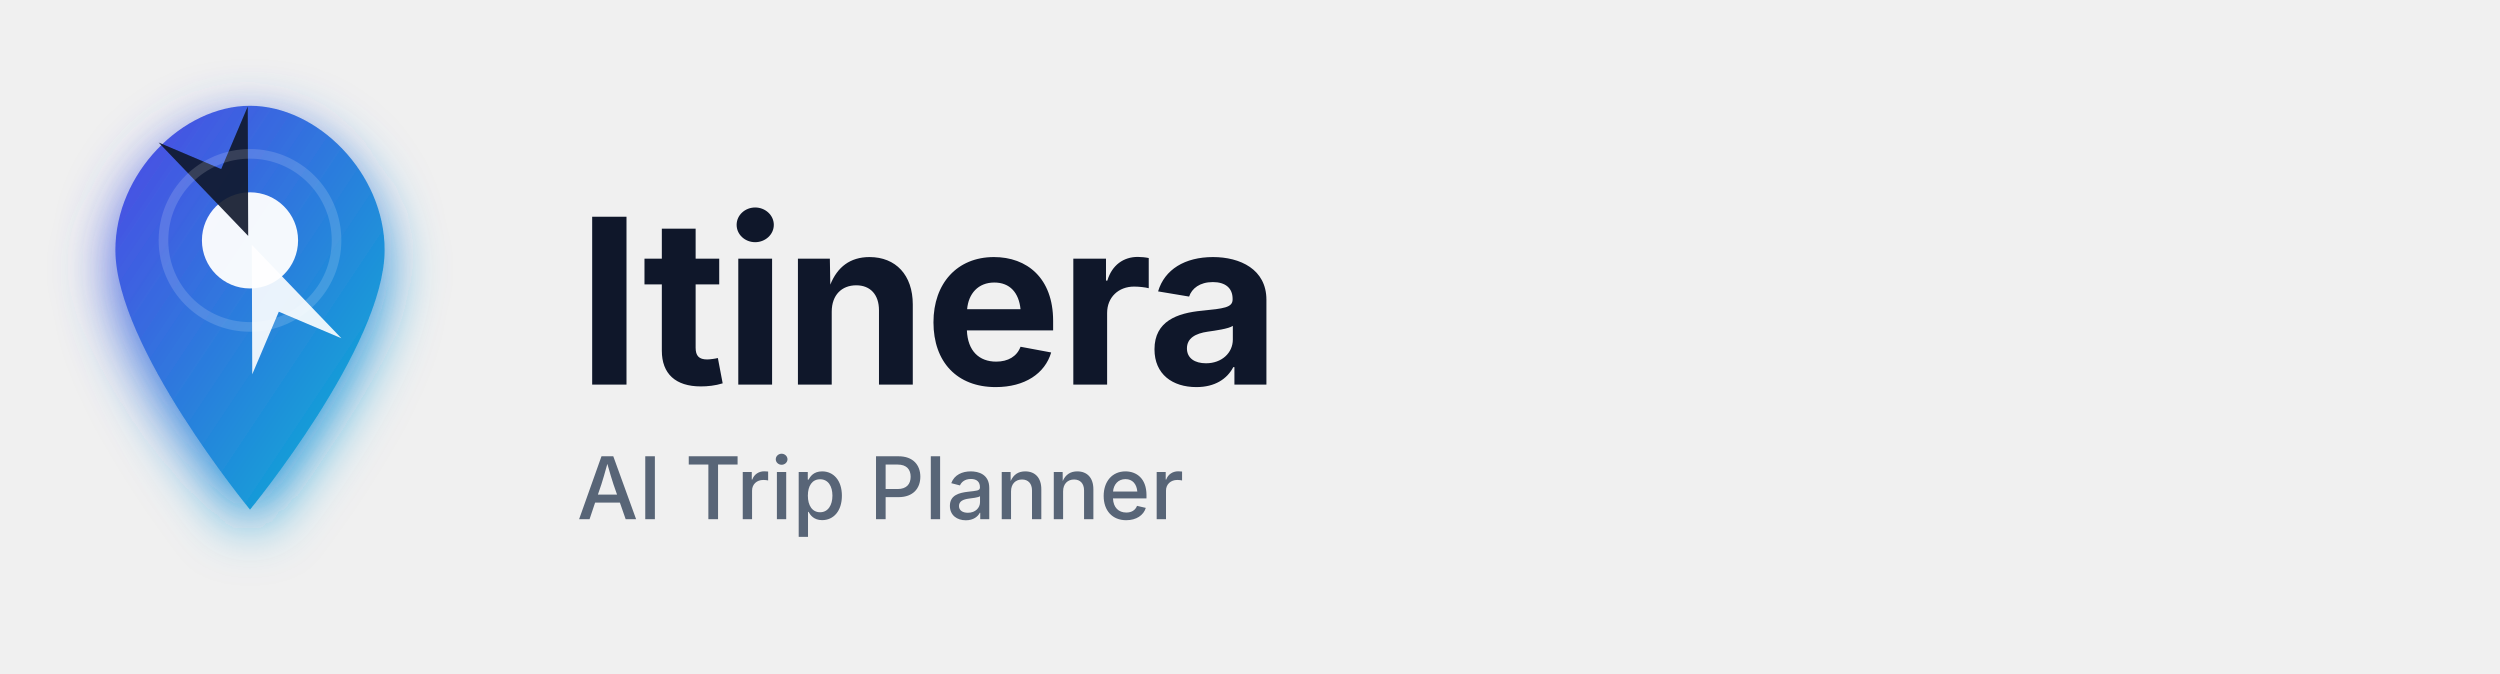
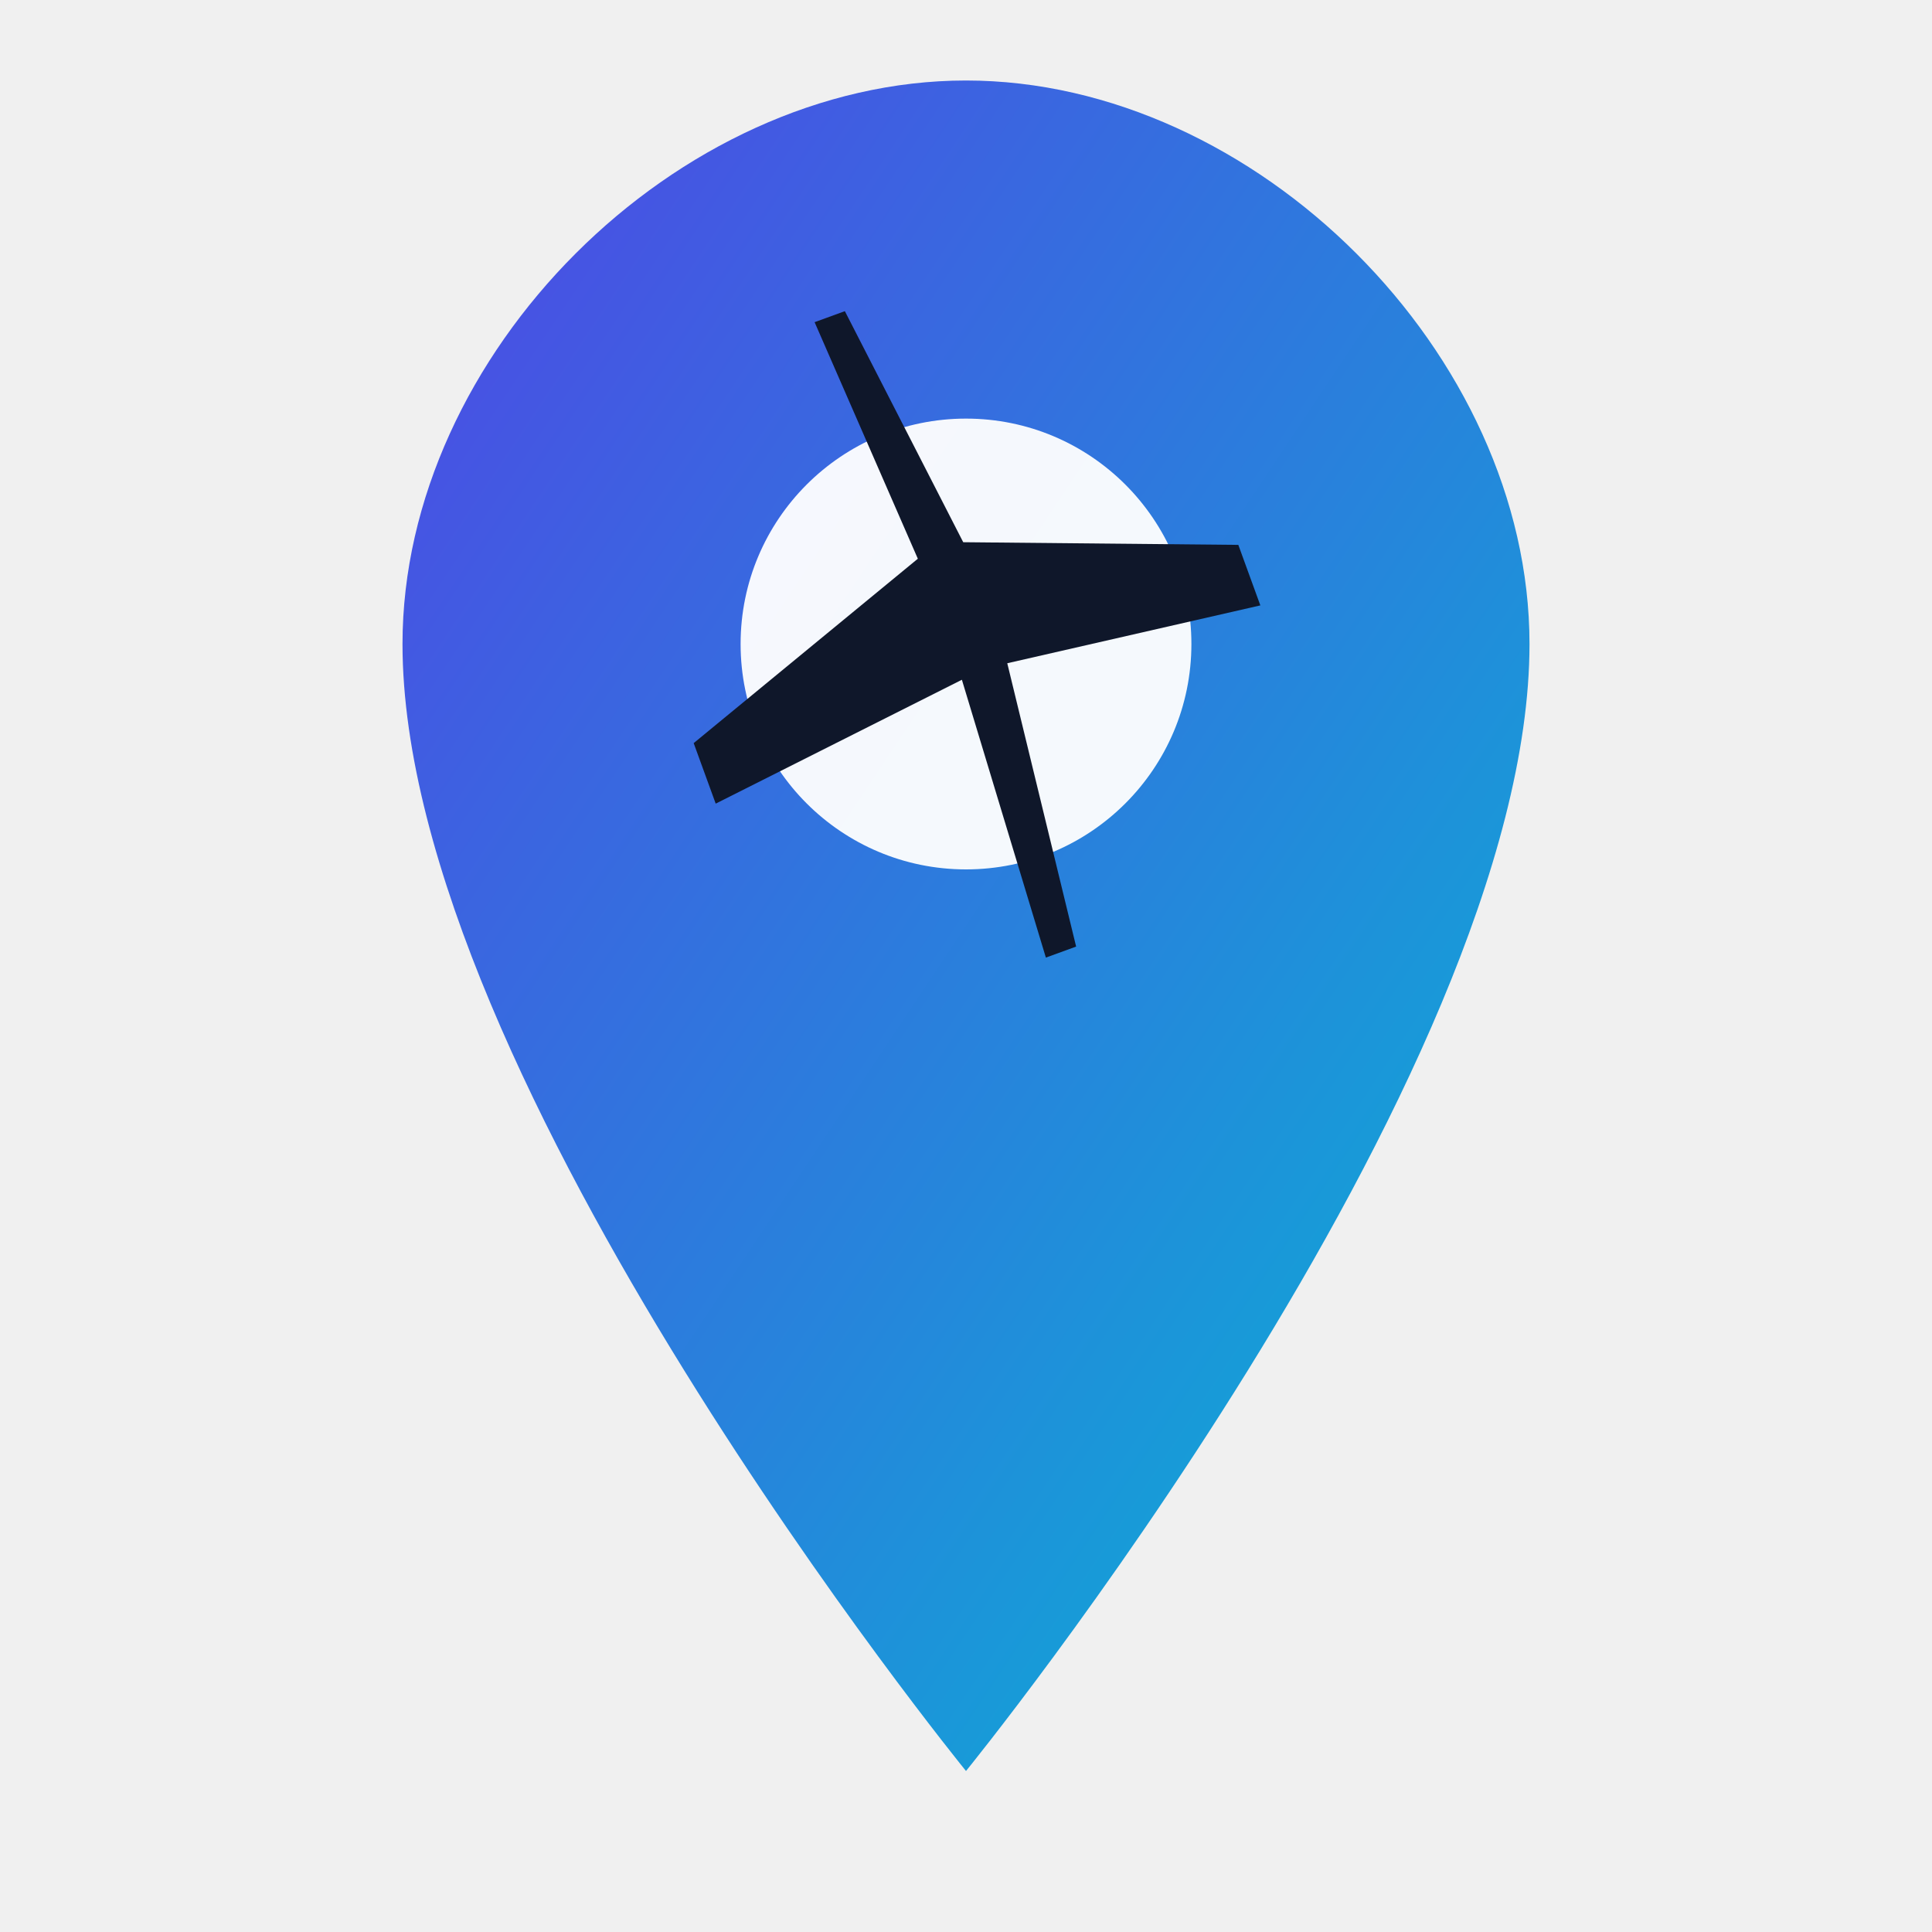
- <svg xmlns="http://www.w3.org/2000/svg" viewBox="0 0 520 140" role="img" aria-labelledby="title desc" width="520" height="140">
+ <svg xmlns="http://www.w3.org/2000/svg" viewBox="0 0 120 120">
  <defs>
    <linearGradient id="g1" x1="0" x2="1" y1="0" y2="1">
      <stop offset="0" stop-color="#4F46E5" />
      <stop offset="1" stop-color="#06B6D4" />
    </linearGradient>
-     <filter id="softShadow" x="-50%" y="-50%" width="200%" height="200%">
-       <feGaussianBlur stdDeviation="6" result="b" />
-       <feOffset dy="4" in="b" result="o" />
-       <feMerge>
-         <feMergeNode in="o" />
-         <feMergeNode in="SourceGraphic" />
-       </feMerge>
-     </filter>
  </defs>
-   <g transform="translate(24,20)">
-     <path d="M28 2              C42 2 56 16 56 32              C56 52 28 86 28 86              C28 86 0 52 0 32              C0 16 14 2 28 2Z" fill="url(#g1)" filter="url(#softShadow)" />
-     <circle cx="28" cy="30" r="10" fill="white" opacity="0.95" />
-     <g transform="translate(28,30) rotate(-22)">
-       <path d="M0 -1 L10 -26 L0 -16 L-10 -26 Z" fill="#0F172A" opacity="0.9" />
-       <path d="M0 1 L-10 26 L0 16 L10 26 Z" fill="#FFFFFF" opacity="0.9" />
-     </g>
-     <circle cx="28" cy="30" r="18" fill="none" stroke="#FFFFFF" stroke-opacity="0.15" stroke-width="2" />
-   </g>
-   <g transform="translate(120,80)">
-     <text x="0" y="0" font-family="Inter, ui-sans-serif, system-ui, -apple-system, 'Segoe UI', Roboto" font-weight="700" font-size="48" fill="#0F172A" letter-spacing="-0.6">
-       Itinera
-     </text>
-     <text x="0" y="28" font-family="Inter, ui-sans-serif, system-ui, -apple-system, 'Segoe UI', Roboto" font-weight="500" font-size="18" fill="#475569" opacity="0.9">
-       AI Trip Planner
-     </text>
+   <path d="M60 5            C78 5 95 22 95 40            C95 67 60 110 60 110            C60 110 25 67 25 40            C25 22 42 5 60 5Z" fill="url(#g1)" />
+   <circle cx="60" cy="40" r="14" fill="white" opacity="0.95" />
+   <g transform="translate(60,40) rotate(-20)">
+     <path d="M0 -22 L2 -6 L18 0 L18 4 L2 2 L0 20 L-2 20 L-1 2 L-18 4 L-18 0 L-1 -6 L-2 -22 Z" fill="#0F172A" />
  </g>
</svg>
